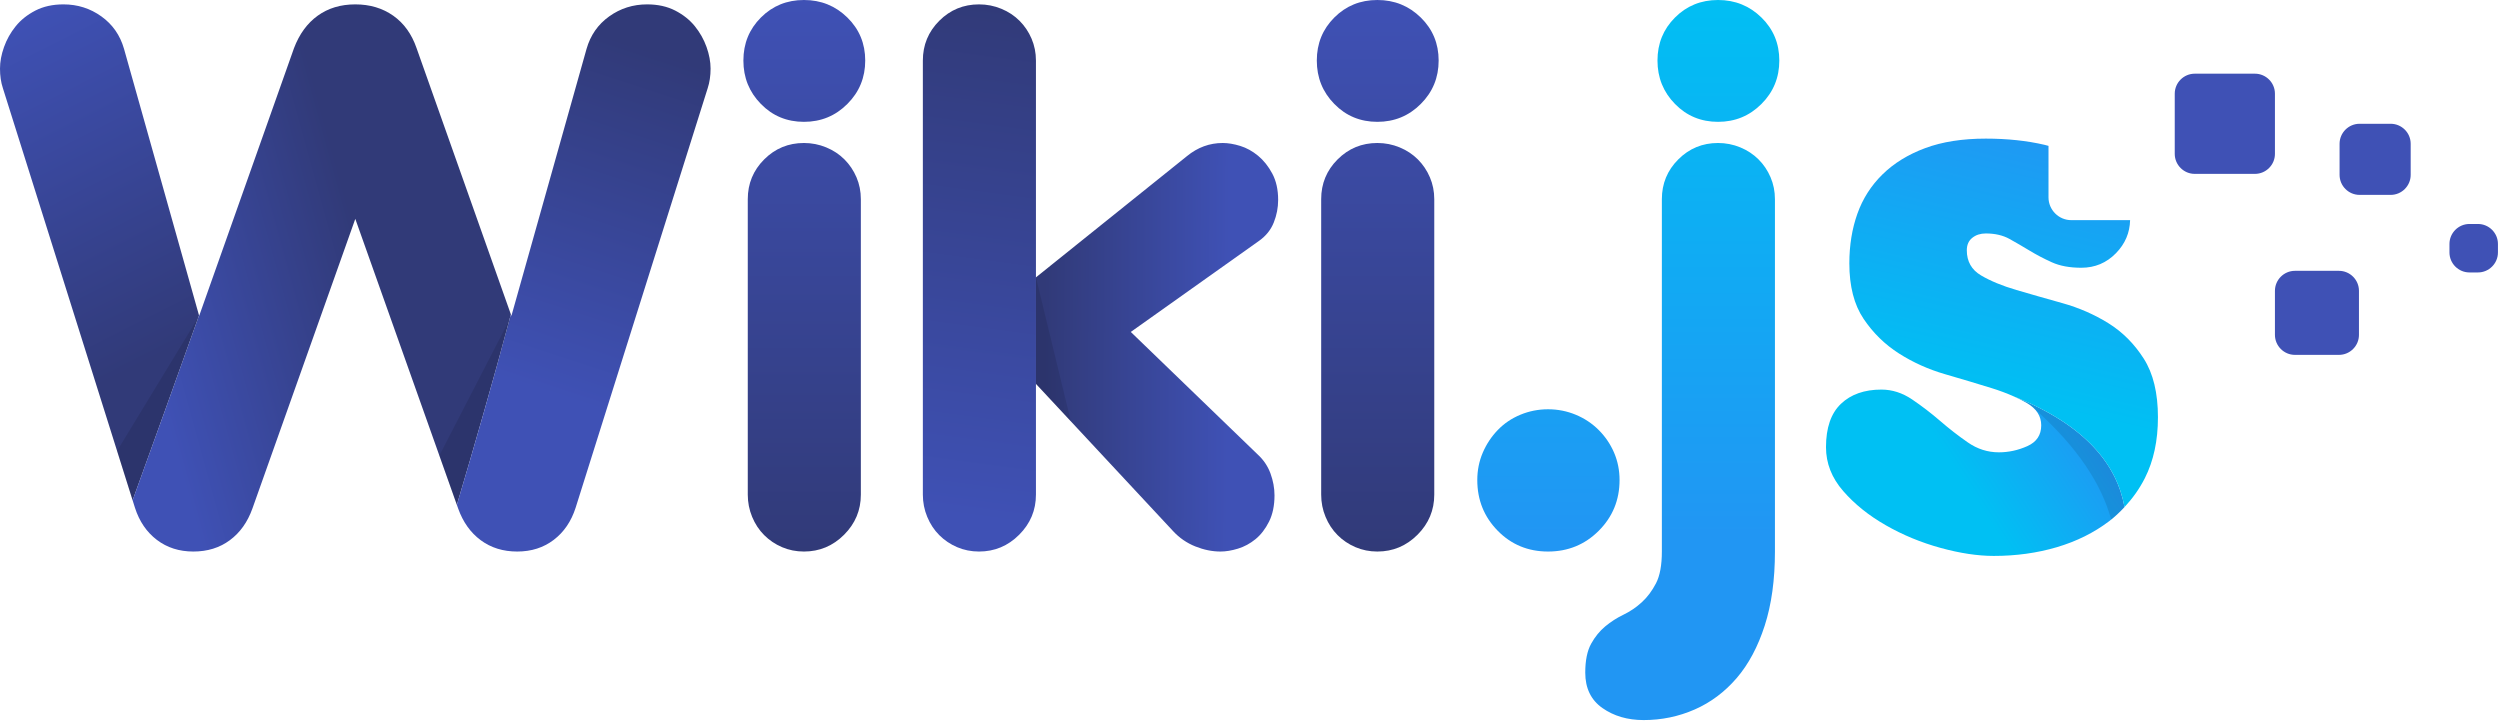
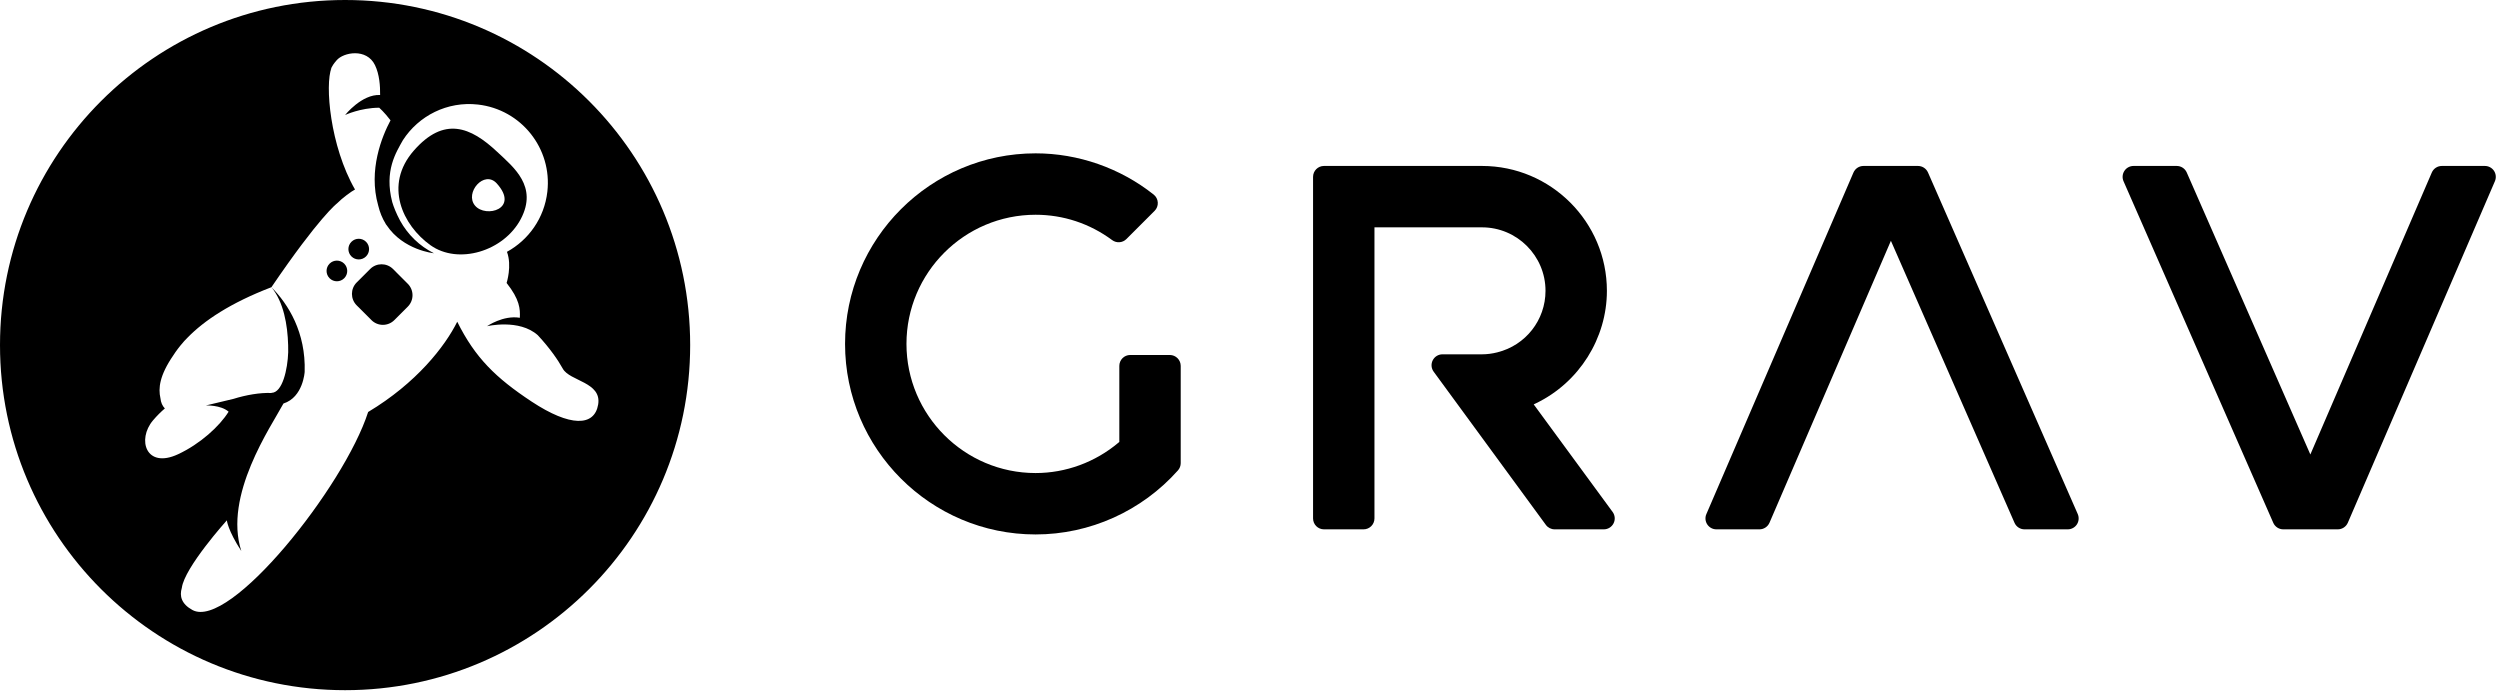
- <svg xmlns="http://www.w3.org/2000/svg" width="100%" height="100%" viewBox="0 0 282 82" version="1.1" xml:space="preserve" style="fill-rule:evenodd;clip-rule:evenodd;stroke-linejoin:round;stroke-miterlimit:1.414;">
-   <path d="M85.83,1.976c-1.317,1.317 -1.975,2.934 -1.975,4.854c-0.001,1.922 0.658,3.554 1.975,4.897c1.316,1.346 2.935,2.016 4.855,2.016c1.92,0 3.552,-0.67 4.896,-2.016c1.344,-1.343 2.016,-2.975 2.016,-4.897c0,-1.92 -0.672,-3.537 -2.016,-4.854c-1.344,-1.317 -2.976,-1.976 -4.896,-1.976c-1.92,0 -3.539,0.659 -4.855,1.976Zm0.371,16.005c-1.235,1.234 -1.852,2.73 -1.852,4.485l0,33.328c0,0.879 0.164,1.716 0.493,2.51c0.329,0.797 0.782,1.482 1.359,2.058c0.575,0.576 1.247,1.029 2.015,1.359c0.768,0.328 1.591,0.492 2.47,0.492c1.754,0 3.263,-0.63 4.526,-1.892c1.26,-1.261 1.892,-2.77 1.892,-4.527l0,-33.328c0,-0.876 -0.164,-1.7 -0.493,-2.469c-0.33,-0.768 -0.783,-1.44 -1.358,-2.016c-0.576,-0.576 -1.263,-1.029 -2.058,-1.357c-0.796,-0.329 -1.633,-0.494 -2.509,-0.494c-1.757,0 -3.251,0.617 -4.485,1.851Z" style="fill:url(#_Linear1);fill-rule:nonzero;" />
-   <path d="M150.511,1.976c-1.318,1.317 -1.975,2.934 -1.975,4.854c0,1.922 0.657,3.554 1.975,4.897c1.317,1.346 2.935,2.016 4.855,2.016c1.92,0 3.552,-0.67 4.897,-2.016c1.343,-1.343 2.016,-2.975 2.016,-4.897c0,-1.92 -0.673,-3.537 -2.016,-4.854c-1.345,-1.317 -2.977,-1.976 -4.897,-1.976c-1.92,0 -3.538,0.659 -4.855,1.976Zm0.37,16.005c-1.234,1.234 -1.852,2.73 -1.852,4.485l0,33.328c0,0.879 0.164,1.716 0.495,2.51c0.329,0.797 0.781,1.482 1.357,2.058c0.575,0.576 1.247,1.029 2.017,1.359c0.767,0.328 1.59,0.492 2.468,0.492c1.755,0 3.263,-0.63 4.527,-1.892c1.26,-1.261 1.892,-2.77 1.892,-4.527l0,-33.328c0,-0.876 -0.164,-1.7 -0.494,-2.469c-0.33,-0.768 -0.782,-1.44 -1.357,-2.016c-0.576,-0.576 -1.263,-1.029 -2.057,-1.357c-0.796,-0.329 -1.633,-0.494 -2.511,-0.494c-1.756,0 -3.25,0.617 -4.485,1.851Z" style="fill:url(#_Linear2);fill-rule:nonzero;" />
-   <path d="M171.494,46.784c-0.988,0.411 -1.838,0.987 -2.551,1.728c-0.714,0.741 -1.276,1.592 -1.687,2.55c-0.411,0.961 -0.618,1.99 -0.618,3.087c0,2.25 0.768,4.155 2.305,5.72c1.535,1.563 3.429,2.344 5.677,2.344c2.249,0 4.157,-0.781 5.721,-2.344c1.562,-1.565 2.345,-3.47 2.345,-5.72c0,-1.097 -0.206,-2.126 -0.617,-3.087c-0.412,-0.958 -0.988,-1.809 -1.728,-2.55c-0.74,-0.741 -1.605,-1.317 -2.593,-1.728c-0.987,-0.411 -2.03,-0.618 -3.128,-0.618c-1.097,0 -2.139,0.207 -3.126,0.618Z" style="fill:url(#_Linear3);fill-rule:nonzero;" />
-   <path d="M188.94,1.976c-1.317,1.317 -1.976,2.934 -1.976,4.854c0,1.922 0.659,3.554 1.976,4.897c1.316,1.346 2.933,2.016 4.855,2.016c1.919,0 3.551,-0.67 4.897,-2.016c1.343,-1.343 2.015,-2.975 2.015,-4.897c0,-1.92 -0.672,-3.537 -2.015,-4.854c-1.346,-1.317 -2.978,-1.976 -4.897,-1.976c-1.922,0 -3.539,0.659 -4.855,1.976Zm0.37,16.005c-1.235,1.234 -1.852,2.73 -1.852,4.485l0,39.747c0,1.536 -0.22,2.73 -0.659,3.58c-0.44,0.851 -0.974,1.564 -1.603,2.14c-0.632,0.577 -1.317,1.042 -2.058,1.399c-0.741,0.356 -1.426,0.795 -2.058,1.317c-0.63,0.521 -1.165,1.179 -1.605,1.975c-0.437,0.794 -0.658,1.879 -0.658,3.251c0,1.755 0.645,3.085 1.934,3.99c1.29,0.906 2.84,1.359 4.65,1.359c2.029,0 3.95,-0.399 5.76,-1.194c1.81,-0.795 3.387,-1.975 4.733,-3.538c1.343,-1.564 2.398,-3.539 3.167,-5.926c0.769,-2.386 1.152,-5.171 1.152,-8.353l0,-39.747c0,-0.876 -0.164,-1.7 -0.494,-2.469c-0.328,-0.768 -0.78,-1.44 -1.357,-2.016c-0.576,-0.576 -1.264,-1.029 -2.058,-1.357c-0.795,-0.329 -1.633,-0.494 -2.509,-0.494c-1.758,0 -3.252,0.617 -4.485,1.851Z" style="fill:url(#_Linear4);fill-rule:nonzero;" />
-   <clipPath id="_clip5">
-     <path d="M3.991,1.192c-0.905,0.468 -1.645,1.058 -2.222,1.771c-0.577,0.714 -1.016,1.495 -1.317,2.346c-0.302,0.85 -0.452,1.659 -0.452,2.427c0,0.823 0.109,1.564 0.329,2.221l14.629,46.475c2.349,-6.486 4.885,-13.534 7.493,-20.85l-8.461,-30.069c-0.44,-1.534 -1.29,-2.756 -2.552,-3.661c-1.262,-0.905 -2.688,-1.358 -4.279,-1.358c-1.207,0 -2.263,0.234 -3.168,0.698Z" />
-   </clipPath>
-   <g clip-path="url(#_clip5)">
-     <path d="M10.488,-2.093l24.438,48.454l-19.968,10.07l-24.438,-48.453l19.968,-10.071Z" style="fill:url(#_Linear6);fill-rule:nonzero;" />
-   </g>
-   <clipPath id="_clip7">
-     <path d="M35.839,1.769c-1.18,0.851 -2.072,2.072 -2.676,3.663l-10.698,30.201l-0.014,-0.051c-2.608,7.316 -5.144,14.364 -7.493,20.85l0.266,0.845c0.494,1.536 1.317,2.743 2.468,3.62c1.153,0.878 2.523,1.316 4.116,1.316c1.591,0 2.962,-0.423 4.114,-1.275c1.152,-0.849 2.002,-2.043 2.551,-3.579l11.604,-32.671l11.456,32.257c1.978,-6.628 4.096,-13.997 6.094,-21.482l-10.637,-30.031c-0.55,-1.591 -1.428,-2.812 -2.634,-3.663c-1.208,-0.849 -2.634,-1.275 -4.279,-1.275c-1.646,0 -3.059,0.426 -4.238,1.275Z" />
-   </clipPath>
-   <g clip-path="url(#_clip7)">
-     <path d="M2.293,10.447l45.028,-12.402l15.376,55.825l-45.029,12.402l-15.375,-55.825Z" style="fill:url(#_Linear8);fill-rule:nonzero;" />
-   </g>
-   <clipPath id="_clip9">
-     <path d="M68.714,1.852c-1.263,0.905 -2.112,2.127 -2.551,3.661l-8.476,30.12l-0.06,-0.17c-1.998,7.485 -4.116,14.854 -6.094,21.482l0.146,0.414c0.549,1.536 1.4,2.73 2.552,3.579c1.151,0.852 2.522,1.275 4.115,1.275c1.591,0 2.962,-0.438 4.115,-1.316c1.151,-0.877 1.974,-2.084 2.468,-3.62l14.896,-47.32c0.218,-0.657 0.328,-1.398 0.328,-2.221c0,-0.768 -0.152,-1.577 -0.452,-2.427c-0.303,-0.851 -0.741,-1.632 -1.317,-2.346c-0.575,-0.713 -1.316,-1.303 -2.222,-1.771c-0.905,-0.464 -1.962,-0.698 -3.168,-0.698c-1.592,0 -3.017,0.453 -4.28,1.358Z" />
-   </clipPath>
-   <g clip-path="url(#_clip9)">
-     <path d="M48.492,59.544l19.898,-61.054l14.197,4.626l-19.898,61.055l-14.197,-4.627Z" style="fill:url(#_Linear10);fill-rule:nonzero;" />
-   </g>
-   <clipPath id="_clip11">
-     <path d="M133.889,17.611l-17.12,13.743l0,11.855l15.556,16.7c0.712,0.77 1.549,1.345 2.51,1.729c0.959,0.384 1.906,0.575 2.839,0.575c0.603,0 1.261,-0.108 1.975,-0.328c0.713,-0.218 1.37,-0.576 1.976,-1.07c0.602,-0.494 1.11,-1.153 1.522,-1.975c0.411,-0.823 0.617,-1.811 0.617,-2.963c0,-0.823 -0.152,-1.646 -0.453,-2.469c-0.301,-0.822 -0.781,-1.535 -1.439,-2.139l-14.32,-13.826l14.484,-10.286c0.768,-0.548 1.317,-1.234 1.645,-2.057c0.329,-0.823 0.494,-1.673 0.494,-2.551c0,-1.153 -0.22,-2.14 -0.658,-2.963c-0.44,-0.823 -0.975,-1.494 -1.606,-2.016c-0.63,-0.521 -1.303,-0.891 -2.014,-1.111c-0.714,-0.219 -1.373,-0.329 -1.976,-0.329c-1.482,0 -2.827,0.494 -4.032,1.481Z" />
-   </clipPath>
-   <g clip-path="url(#_clip11)">
-     <path d="M143.974,62.251l-27.364,-0.142l0.238,-46.092l27.364,0.142l-0.238,46.092Z" style="fill:url(#_Linear12);fill-rule:nonzero;" />
-   </g>
-   <g>
-     <g opacity="0.1">
-       <clipPath id="_clip13">
-         <rect x="13.204" y="35.633" width="9.261" height="20.798" />
-       </clipPath>
-       <g clip-path="url(#_clip13)">
-         <path d="M22.466,35.633l-7.508,20.798l-1.753,-5.569l9.261,-15.229Z" style="fill-rule:nonzero;" />
-       </g>
-     </g>
-   </g>
-   <g>
-     <g opacity="0.1">
-       <clipPath id="_clip14">
-         <rect x="49.558" y="35.633" width="8.129" height="21.311" />
-       </clipPath>
-       <g clip-path="url(#_clip14)">
-         <path d="M57.687,35.633l-6.154,21.312l-1.974,-5.559l8.128,-15.753Z" style="fill-rule:nonzero;" />
-       </g>
-     </g>
-   </g>
-   <g>
-     <g opacity="0.1">
-       <clipPath id="_clip15">
-         <rect x="116.769" y="31.272" width="4.02" height="16.242" />
-       </clipPath>
-       <g clip-path="url(#_clip15)">
-         <path d="M116.854,31.272l3.936,16.242l-4.021,-4.305l0.085,-11.937Z" style="fill-rule:nonzero;" />
-       </g>
-     </g>
-   </g>
-   <clipPath id="_clip16">
-     <path d="M105.949,2.345c-1.233,1.235 -1.851,2.73 -1.851,4.485l0,48.964c0,0.879 0.165,1.716 0.495,2.51c0.329,0.797 0.781,1.482 1.356,2.058c0.576,0.576 1.248,1.029 2.017,1.359c0.767,0.328 1.591,0.492 2.468,0.492c1.756,0 3.265,-0.63 4.527,-1.892c1.262,-1.261 1.893,-2.77 1.893,-4.527l0,-12.508l0,-12.015l0,-24.441c0,-0.876 -0.165,-1.7 -0.494,-2.469c-0.329,-0.767 -0.781,-1.44 -1.357,-2.016c-0.576,-0.576 -1.262,-1.029 -2.058,-1.357c-0.797,-0.329 -1.634,-0.494 -2.511,-0.494c-1.755,0 -3.25,0.618 -4.485,1.851Z" />
-   </clipPath>
-   <g clip-path="url(#_clip16)">
-     <path d="M96.722,60.505l8.101,-60.875l19.396,2.581l-8.102,60.875l-19.395,-2.581Z" style="fill:url(#_Linear17);fill-rule:nonzero;" />
-   </g>
-   <clipPath id="_clip18">
-     <path d="M207.661,45.549c-1.126,1.07 -1.688,2.703 -1.688,4.897c0,1.811 0.645,3.457 1.934,4.937c1.288,1.482 2.893,2.771 4.815,3.868c1.919,1.099 3.976,1.948 6.171,2.551c2.194,0.603 4.198,0.906 6.007,0.906c2.523,0 4.896,-0.33 7.12,-0.987c2.221,-0.66 4.181,-1.632 5.883,-2.923c0.636,-0.482 1.206,-1.025 1.741,-1.6c-0.842,-4.69 -4.288,-9.214 -12.489,-12.483c0.54,0.239 1.043,0.488 1.49,0.752c1.07,0.632 1.605,1.469 1.605,2.51c0,1.099 -0.523,1.879 -1.563,2.345c-1.043,0.467 -2.113,0.7 -3.21,0.7c-1.263,0 -2.429,-0.371 -3.497,-1.112c-1.071,-0.74 -2.113,-1.548 -3.128,-2.427c-1.015,-0.876 -2.072,-1.686 -3.168,-2.428c-1.098,-0.74 -2.251,-1.11 -3.456,-1.11c-1.921,0 -3.444,0.535 -4.567,1.604Z" />
-   </clipPath>
-   <g clip-path="url(#_clip18)">
-     <path d="M241.491,56.676l-23.361,15.071l-15.168,-23.511l23.361,-15.072l15.168,23.512Z" style="fill:url(#_Linear19);fill-rule:nonzero;" />
-   </g>
-   <g>
-     <g opacity="0.1">
-       <clipPath id="_clip20">
-         <rect x="227.156" y="44.711" width="12.489" height="13.886" />
-       </clipPath>
-       <g clip-path="url(#_clip20)">
-         <path d="M239.645,57.194c-0.843,-4.69 -4.289,-9.213 -12.489,-12.483c0.538,0.24 1.042,0.489 1.489,0.753c0.251,0.147 0.467,0.309 0.659,0.48c0,0 -0.001,-0.001 -0.002,-0.001c0.001,0 0.002,0.001 0.003,0.001c0.025,0.023 0.049,0.045 0.073,0.068c5.003,4.422 7.687,8.647 8.759,12.586c0.54,-0.434 1.041,-0.903 1.508,-1.404" style="fill-rule:nonzero;" />
-       </g>
-     </g>
-   </g>
-   <clipPath id="_clip21">
-     <path d="M217.165,16.706c-1.921,0.714 -3.526,1.7 -4.814,2.962c-1.29,1.263 -2.235,2.744 -2.839,4.444c-0.605,1.701 -0.906,3.568 -0.906,5.596c0,2.58 0.535,4.664 1.606,6.255c1.07,1.592 2.4,2.894 3.99,3.908c1.591,1.016 3.333,1.798 5.226,2.346c1.893,0.549 3.635,1.069 5.225,1.563c0.927,0.288 1.753,0.601 2.502,0.935c8.201,3.269 11.647,7.793 12.489,12.483c0.898,-0.961 1.673,-2.035 2.292,-3.255c0.987,-1.947 1.48,-4.238 1.48,-6.871c0,-2.742 -0.534,-4.951 -1.605,-6.625c-1.068,-1.673 -2.399,-3.004 -3.99,-3.992c-1.592,-0.987 -3.32,-1.74 -5.185,-2.262c-1.865,-0.521 -3.594,-1.014 -5.184,-1.482c-1.593,-0.465 -2.922,-1.014 -3.991,-1.645c-1.07,-0.63 -1.605,-1.577 -1.605,-2.839c0,-0.603 0.205,-1.07 0.617,-1.399c0.411,-0.33 0.918,-0.494 1.523,-0.494c1.041,0 1.933,0.206 2.674,0.617c0.741,0.412 1.493,0.851 2.263,1.317c0.767,0.467 1.604,0.905 2.51,1.316c0.905,0.412 2.017,0.618 3.333,0.618c1.535,0 2.839,-0.548 3.909,-1.646c1.034,-1.06 1.557,-2.305 1.591,-3.724l-6.638,0c-1.412,0 -2.567,-1.155 -2.567,-2.567l0,-5.811c-0.152,-0.039 -0.295,-0.082 -0.451,-0.119c-2.003,-0.466 -4.211,-0.699 -6.624,-0.699c-2.634,0 -4.911,0.357 -6.831,1.07Z" />
-   </clipPath>
-   <g clip-path="url(#_clip21)">
-     <path d="M250.155,20.875l-8.547,36.779l-38.046,-8.841l8.548,-36.78l38.045,8.842Z" style="fill:url(#_Linear22);fill-rule:nonzero;" />
-   </g>
-   <path d="M245.311,17.359c0,1.239 1.015,2.254 2.255,2.254l6.792,0c1.24,0 2.255,-1.015 2.255,-2.254l0,-6.792c0,-1.241 -1.015,-2.255 -2.255,-2.255l-6.792,0c-1.24,0 -2.255,1.014 -2.255,2.255l0,6.792Z" style="fill:#3f51b5;fill-rule:nonzero;" />
-   <path d="M263.904,19.728c0,1.24 1.015,2.255 2.255,2.255l3.511,0c1.24,0 2.255,-1.015 2.255,-2.255l0,-3.511c0,-1.24 -1.015,-2.255 -2.255,-2.255l-3.511,0c-1.24,0 -2.255,1.015 -2.255,2.255l0,3.511Z" style="fill:#3f51b5;fill-rule:nonzero;" />
-   <path d="M256.613,37.774c0,1.24 1.015,2.255 2.254,2.255l4.97,0c1.24,0 2.254,-1.015 2.254,-2.255l0,-4.969c0,-1.24 -1.014,-2.255 -2.254,-2.255l-4.97,0c-1.239,0 -2.254,1.015 -2.254,2.255l0,4.969Z" style="fill:#3f51b5;fill-rule:nonzero;" />
-   <path d="M276.299,28.478c0,1.24 1.015,2.254 2.255,2.254l0.959,0c1.241,0 2.255,-1.014 2.255,-2.254l0,-0.959c0,-1.24 -1.014,-2.255 -2.255,-2.255l-0.959,0c-1.24,0 -2.255,1.015 -2.255,2.255l0,0.959Z" style="fill:#3f51b5;fill-rule:nonzero;" />
-   <defs>
-     <linearGradient id="_Linear1" x1="0" y1="0" x2="1" y2="0" gradientUnits="userSpaceOnUse" gradientTransform="matrix(0,62.2136,-62.2136,0,90.7262,5.565e-05)">
-       <stop offset="0" style="stop-color:#3f51b5;stop-opacity:1" />
-       <stop offset="1" style="stop-color:#313a78;stop-opacity:1" />
-     </linearGradient>
-     <linearGradient id="_Linear2" x1="0" y1="0" x2="1" y2="0" gradientUnits="userSpaceOnUse" gradientTransform="matrix(0,62.2136,-62.2136,0,155.407,5.565e-05)">
-       <stop offset="0" style="stop-color:#3f51b5;stop-opacity:1" />
-       <stop offset="1" style="stop-color:#313a78;stop-opacity:1" />
-     </linearGradient>
-     <linearGradient id="_Linear3" x1="0" y1="0" x2="1" y2="0" gradientUnits="userSpaceOnUse" gradientTransform="matrix(0,-61.8634,61.8634,0,174.662,60.3315)">
-       <stop offset="0" style="stop-color:#2196f3;stop-opacity:1" />
-       <stop offset="1" style="stop-color:#00c0f3;stop-opacity:1" />
-     </linearGradient>
-     <linearGradient id="_Linear4" x1="0" y1="0" x2="1" y2="0" gradientUnits="userSpaceOnUse" gradientTransform="matrix(0,-61.8634,61.8634,0,189.762,60.3315)">
-       <stop offset="0" style="stop-color:#2196f3;stop-opacity:1" />
-       <stop offset="1" style="stop-color:#00c0f3;stop-opacity:1" />
-     </linearGradient>
-     <linearGradient id="_Linear6" x1="0" y1="0" x2="1" y2="0" gradientUnits="userSpaceOnUse" gradientTransform="matrix(18.6063,36.8918,-36.8918,18.6063,0.331477,2.78559)">
-       <stop offset="0" style="stop-color:#3f51b5;stop-opacity:1" />
-       <stop offset="1" style="stop-color:#313a78;stop-opacity:1" />
-     </linearGradient>
-     <linearGradient id="_Linear8" x1="0" y1="0" x2="1" y2="0" gradientUnits="userSpaceOnUse" gradientTransform="matrix(25.2361,-6.95063,6.95063,25.2361,15.8848,36.8025)">
-       <stop offset="0" style="stop-color:#3f51b5;stop-opacity:1" />
-       <stop offset="1" style="stop-color:#313a78;stop-opacity:1" />
-     </linearGradient>
-     <linearGradient id="_Linear10" x1="0" y1="0" x2="1" y2="0" gradientUnits="userSpaceOnUse" gradientTransform="matrix(12.5111,-38.3889,38.3889,12.5111,61.3712,44.1966)">
-       <stop offset="0" style="stop-color:#3f51b5;stop-opacity:1" />
-       <stop offset="1" style="stop-color:#313a78;stop-opacity:1" />
-     </linearGradient>
-     <linearGradient id="_Linear12" x1="0" y1="0" x2="1" y2="0" gradientUnits="userSpaceOnUse" gradientTransform="matrix(-20.7541,-0.107534,0.107534,-20.7541,138.569,39.1756)">
-       <stop offset="0" style="stop-color:#3f51b5;stop-opacity:1" />
-       <stop offset="1" style="stop-color:#313a78;stop-opacity:1" />
-     </linearGradient>
-     <linearGradient id="_Linear17" x1="0" y1="0" x2="1" y2="0" gradientUnits="userSpaceOnUse" gradientTransform="matrix(7.69916,-57.8506,57.8506,7.69916,106.898,58.1964)">
-       <stop offset="0" style="stop-color:#3f51b5;stop-opacity:1" />
-       <stop offset="1" style="stop-color:#313a78;stop-opacity:1" />
-     </linearGradient>
-     <linearGradient id="_Linear19" x1="0" y1="0" x2="1" y2="0" gradientUnits="userSpaceOnUse" gradientTransform="matrix(-13.2597,8.55462,-8.55462,-13.2597,234.138,44.8197)">
-       <stop offset="0" style="stop-color:#2196f3;stop-opacity:1" />
-       <stop offset="1" style="stop-color:#00c0f3;stop-opacity:1" />
-     </linearGradient>
-     <linearGradient id="_Linear22" x1="0" y1="0" x2="1" y2="0" gradientUnits="userSpaceOnUse" gradientTransform="matrix(-7.05756,30.3689,-30.3689,-7.05756,231.634,14.1955)">
-       <stop offset="0" style="stop-color:#2196f3;stop-opacity:1" />
-       <stop offset="1" style="stop-color:#00c0f3;stop-opacity:1" />
-     </linearGradient>
-   </defs>
+ <svg xmlns="http://www.w3.org/2000/svg" id="grav-logo" width="100%" height="100%" viewBox="0 0 504 140" version="1.1" xml:space="preserve" style="fill-rule:evenodd;clip-rule:evenodd;stroke-linejoin:round;stroke-miterlimit:1.414;">
+   <path d="M235.832,71.564l-7.98,-0.001c-1.213,0.001 -2.197,0.987 -2.197,2.204l0,15.327l-0.158,0.132c-4.696,3.962 -10.634,6.14 -16.719,6.14c-14.356,0 -26.034,-11.68 -26.034,-26.037c0,-14.358 11.678,-26.035 26.034,-26.035c5.582,0 10.919,1.767 15.437,5.113c0.877,0.649 2.093,0.56 2.866,-0.211l5.69,-5.69c0.444,-0.442 0.675,-1.055 0.639,-1.681c-0.034,-0.627 -0.336,-1.206 -0.828,-1.597c-6.76,-5.363 -15.214,-8.314 -23.805,-8.314c-21.18,0 -38.414,17.233 -38.414,38.415c0,21.183 17.234,38.415 38.414,38.415c10.937,0 21.397,-4.705 28.698,-12.914c0.358,-0.403 0.556,-0.921 0.556,-1.46l0,-19.603c0,-1.217 -0.985,-2.203 -2.2,-2.203" style="fill:#000;fill-rule:nonzero;" />
+   <path d="M502.794,34.445c-0.408,-0.616 -1.1,-0.989 -1.838,-0.989l-8.684,0c-0.879,0 -1.673,0.522 -2.022,1.329l-24.483,56.839l-24.92,-56.852c-0.352,-0.799 -1.142,-1.316 -2.012,-1.316l-8.713,0c-0.744,0 -1.44,0.373 -1.843,0.995c-0.408,0.623 -0.476,1.408 -0.174,2.09l30.186,68.858c0.352,0.799 1.143,1.317 2.017,1.317l10.992,0c0.879,0 1.673,-0.527 2.021,-1.329l29.655,-68.861c0.289,-0.68 0.222,-1.461 -0.182,-2.081" style="fill:#000;fill-rule:nonzero;" />
+   <path d="M388.683,34.772c-0.353,-0.798 -1.142,-1.316 -2.017,-1.316l-10.988,0c-0.879,0 -1.673,0.522 -2.021,1.329l-29.655,68.861c-0.294,0.675 -0.226,1.46 0.182,2.077c0.407,0.619 1.096,0.993 1.838,0.993l8.684,0c0.879,0 1.673,-0.526 2.022,-1.329l24.478,-56.842l24.92,56.854c0.353,0.798 1.143,1.317 2.013,1.317l8.717,0c0.744,0 1.44,-0.374 1.843,-0.993c0.408,-0.624 0.471,-1.41 0.174,-2.094l-30.19,-68.857Z" style="fill:#000;fill-rule:nonzero;" />
+   <path d="M309.196,81.525l0.476,-0.229c8.675,-4.191 14.279,-13.087 14.279,-22.667c0,-13.881 -11.295,-25.174 -25.176,-25.174l-31.863,0c-1.214,0 -2.199,0.988 -2.199,2.202l0,68.855c0,1.219 0.985,2.204 2.199,2.204l7.979,0c1.214,0 2.2,-0.985 2.2,-2.204l0,-58.679l21.684,0c7.059,0 12.799,5.739 12.799,12.796c0,5.885 -3.996,10.989 -9.728,12.408c-1.032,0.261 -2.064,0.393 -3.071,0.393l-7.977,0c-0.829,0 -1.585,0.467 -1.959,1.205c-0.378,0.74 -0.305,1.625 0.187,2.296l22.62,30.884c0.412,0.566 1.07,0.901 1.771,0.901l9.915,0c0.827,0 1.587,-0.467 1.96,-1.207c0.378,-0.742 0.302,-1.629 -0.186,-2.296l-15.91,-21.688Z" style="fill:#000;fill-rule:nonzero;" />
+   <path d="M107.191,80.969c-7.255,-4.794 -11.4,-8.845 -15.011,-16.109c-2.47,4.977 -8.236,12.376 -17.962,18.198c-4.856,15.106 -27.954,44.015 -35.43,39.916c-2.213,-1.212 -2.633,-2.808 -2.133,-4.456c0.536,-4.129 9.078,-13.62 9.078,-13.62c0,0 0.18,1.992 2.913,6.187c-3.609,-11.205 5.965,-25.031 8.5,-29.738c3.985,-1.269 4.274,-6.387 4.274,-6.387c0.255,-7.909 -3.278,-13.635 -6.701,-17.059c2.459,3.002 3.255,7.539 3.372,11.694l0,0.023c0.012,0.469 0.012,0.93 0.011,1.39c-0.117,3.439 -1.157,8.19 -3.383,8.19l0.006,0.03c-2.289,-0.098 -5.115,0.391 -7.639,1.18l-5.582,1.334c0,0 2.977,-0.136 4.584,1.252c-1.79,2.915 -5.769,6.533 -10.206,8.588c-6.457,2.995 -8.312,-2.964 -5.034,-6.838c0.805,-0.946 1.618,-1.745 2.387,-2.399c-0.495,-0.513 -0.807,-1.198 -0.889,-2.068c-0.001,-0.005 -0.004,-0.009 -0.005,-0.013c-0.45,-1.977 -0.202,-4.543 2.596,-8.623c0.551,-0.863 1.214,-1.748 2.007,-2.647c0.025,-0.031 0.046,-0.059 0.072,-0.089c0.034,-0.042 0.072,-0.08 0.108,-0.121c0.02,-0.023 0.039,-0.045 0.059,-0.068c0.2,-0.228 0.413,-0.45 0.639,-0.663c3.334,-3.414 8.599,-6.966 16.897,-10.152c9.675,-14.223 13.219,-16.89 13.219,-16.89c1.071,-1.096 2.943,-2.458 3.632,-2.805c-5.053,-8.781 -6.074,-21.158 -4.75,-24.493c-0.107,0.18 -0.206,0.365 -0.287,0.556c0.49,-1.143 0.819,-1.509 1.328,-2.111c1.381,-1.632 6.058,-2.488 7.737,0.971c0.895,1.844 1.063,4.232 1.034,6.023c-3.704,-0.193 -7.063,4.036 -7.063,4.036c0,0 3.067,-1.448 6.879,-1.473c0,0 1.015,0.883 2.283,2.542c-1.712,3.213 -4.524,10.021 -2.488,17.168c0.338,1.408 0.849,2.619 1.483,3.648c0.024,0.045 0.044,0.089 0.069,0.135c0.051,0.066 0.096,0.122 0.144,0.183c3.368,5.072 9.542,5.665 9.542,5.665c-2.906,-1.45 -5.274,-3.76 -6.816,-6.56c-0.8,-1.498 -1.291,-2.762 -1.592,-3.761c-1.636,-6.313 0.771,-9.999 2.149,-12.471c3.17,-4.917 8.944,-7.893 15.151,-7.185c8.712,0.995 14.968,8.862 13.973,17.571c-0.608,5.321 -3.781,9.723 -8.142,12.117c1.049,2.839 -0.073,6.28 -0.073,6.28c2.642,3.323 2.758,5.238 2.667,7.017c-3.357,-0.565 -6.618,1.701 -6.618,1.701c0,0 6.476,-1.546 10.238,1.81c2.446,2.631 4.078,5.009 5.051,6.766c1.393,2.505 7.859,2.683 7.123,7.188c-0.737,4.499 -5.669,4.542 -13.401,-0.56M69.571,0c-38.424,0 -69.571,31.148 -69.571,69.567c0,38.422 31.147,69.573 69.571,69.573c38.42,0 69.568,-31.151 69.568,-69.573c0,-38.42 -31.148,-69.567 -69.568,-69.567" style="fill:#000;fill-rule:nonzero;" />
+   <path d="M73.796,51.693c0.813,-0.814 0.813,-2.134 0,-2.947c-0.815,-0.814 -2.133,-0.814 -2.947,0c-0.815,0.813 -0.815,2.133 0,2.947c0.814,0.813 2.132,0.813 2.947,0" style="fill:#000;fill-rule:nonzero;" />
+   <path d="M66.445,53.149c-0.814,0.813 -0.814,2.133 0,2.947c0.813,0.814 2.133,0.814 2.947,0c0.813,-0.814 0.813,-2.134 0,-2.947c-0.814,-0.813 -2.134,-0.813 -2.947,0" style="fill:#000;fill-rule:nonzero;" />
+   <path d="M79.231,54.233c-1.274,-1.274 -3.339,-1.272 -4.611,0l-2.713,2.712c-1.274,1.275 -1.274,3.339 0,4.612l2.978,2.978c1.274,1.275 3.338,1.274 4.611,0l2.712,-2.712c1.274,-1.274 1.274,-3.339 0,-4.612l-2.977,-2.978Z" style="fill:#000;fill-rule:nonzero;" />
+   <path d="M95.759,41.445c-2.151,-2.578 1.869,-7.257 4.391,-4.463c4.645,5.148 -2.237,7.041 -4.391,4.463M105.004,44.132c3.442,-6.553 -1.427,-10.381 -4.773,-13.523c-5.36,-5.039 -10.706,-7.217 -16.811,-0.241c-6.102,6.977 -2.226,15.068 3.356,19.061c5.584,3.994 14.782,1.255 18.228,-5.297" style="fill:#000;fill-rule:nonzero;" />
</svg>
